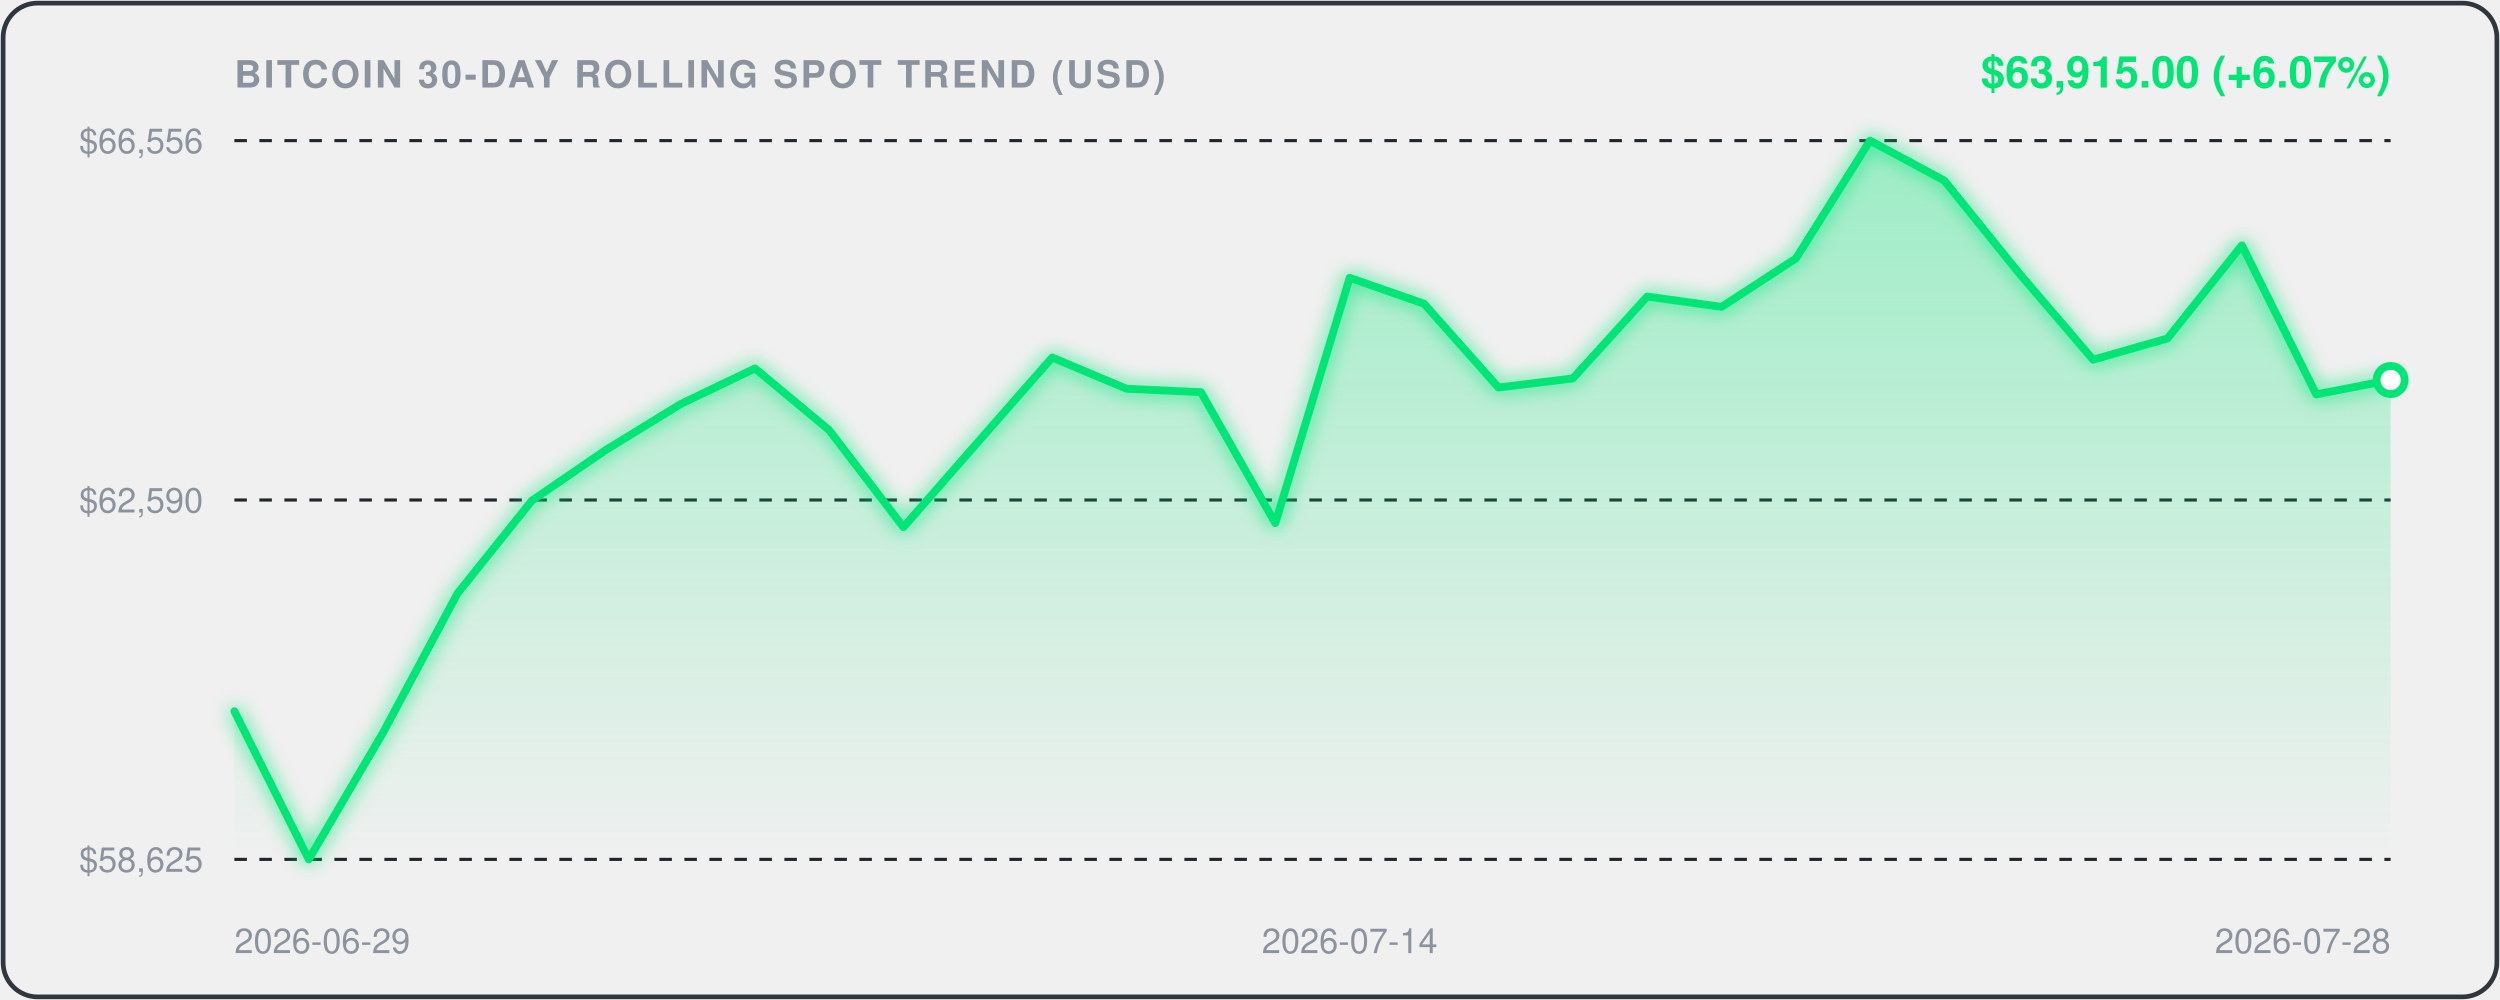
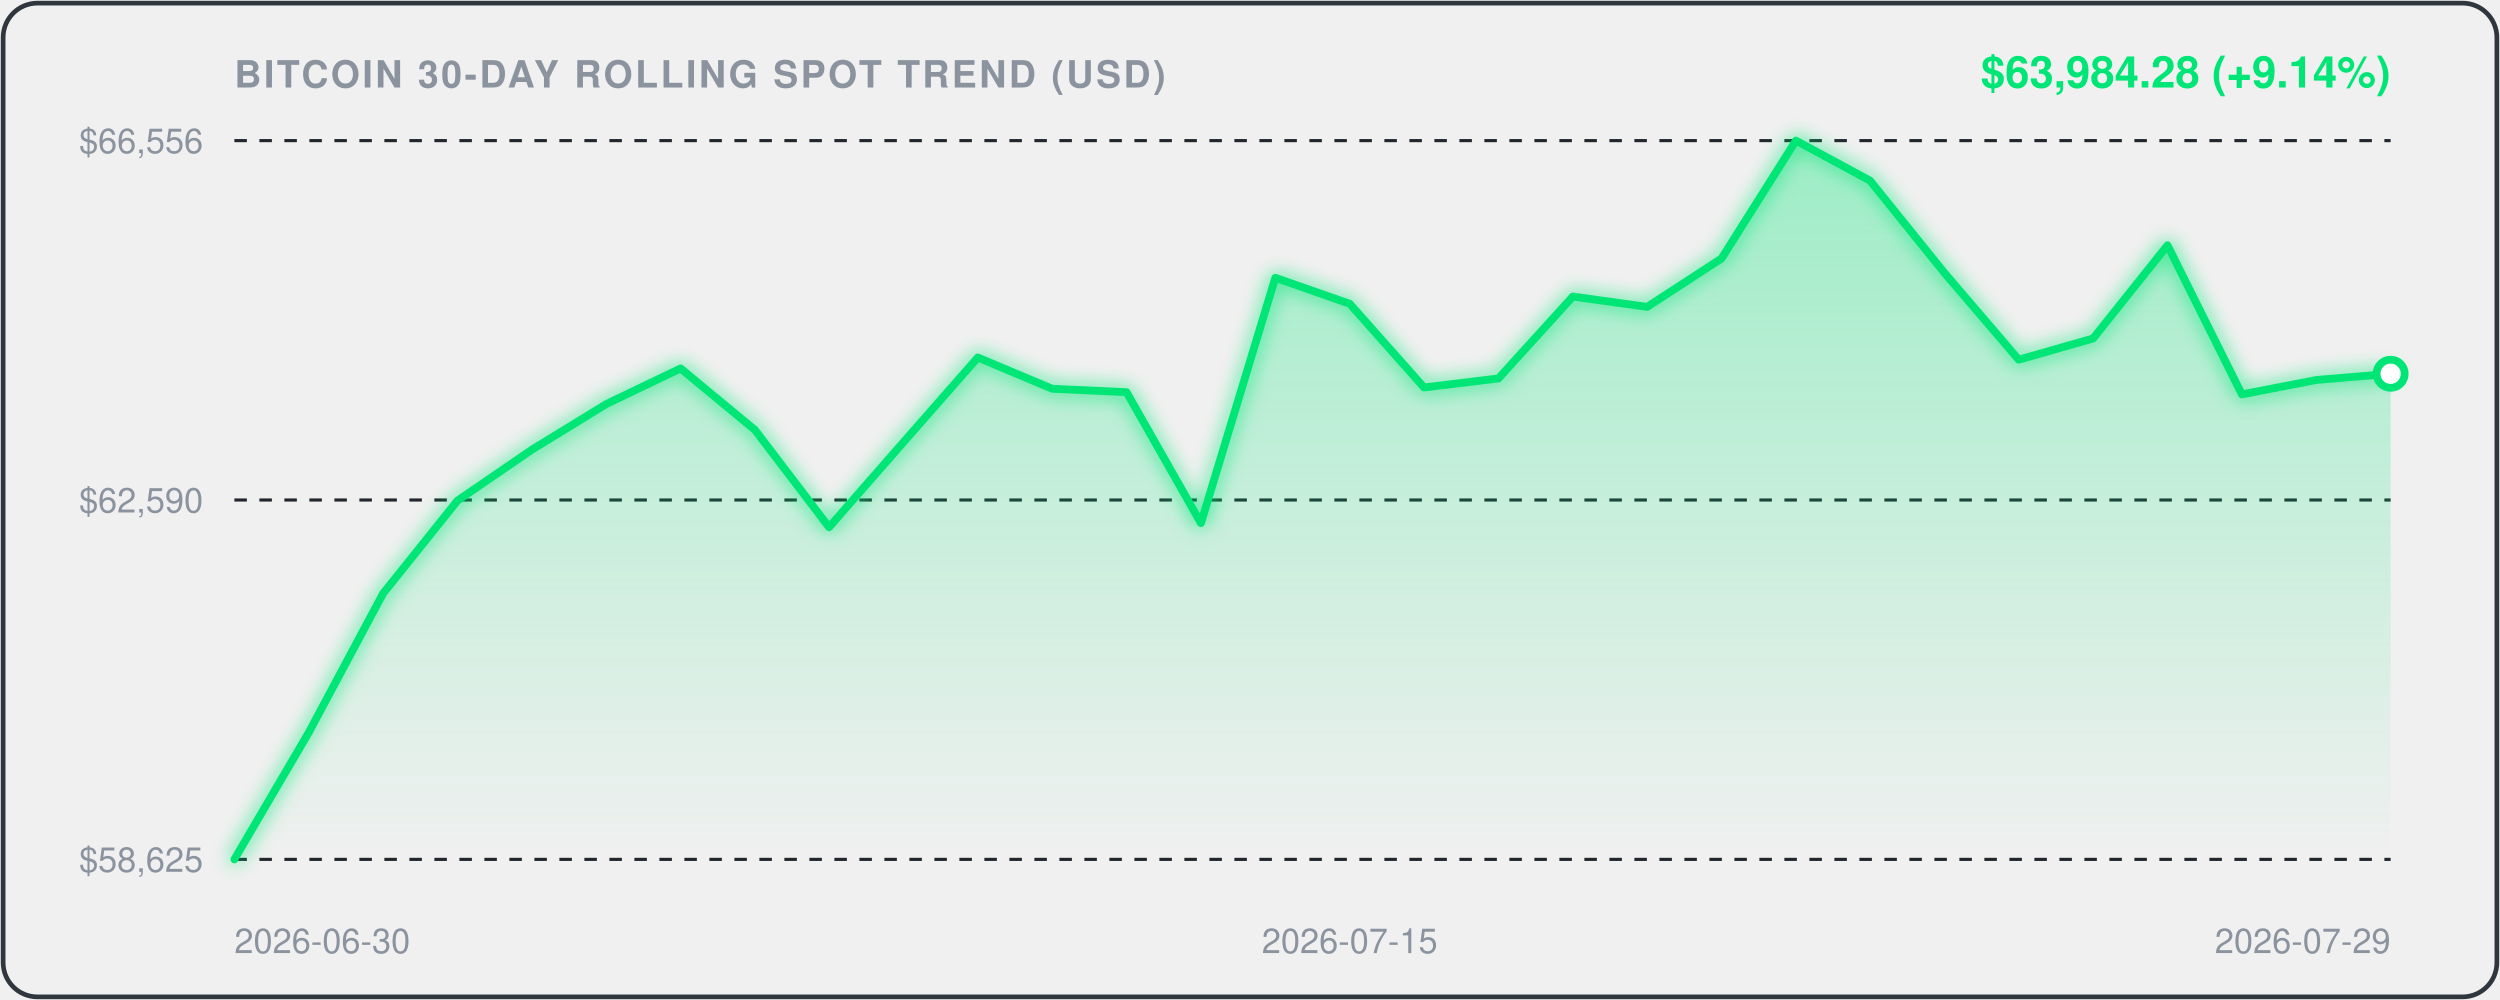
<svg xmlns="http://www.w3.org/2000/svg" viewBox="0 0 800 320" width="100%" height="100%" style="background:#0d1117;border-radius:12px;font-family:-apple-system,BlinkMacSystemFont,'Segoe UI',Helvetica,Arial,sans-serif;">
  <defs>
    <linearGradient id="areaGrad" x1="0" y1="0" x2="0" y2="1">
      <stop offset="0%" stop-color="rgba(0, 230, 118, 0.35)" />
      <stop offset="100%" stop-color="rgba(0, 230, 118, 0.0)" />
    </linearGradient>
    <filter id="glow" x="-20%" y="-20%" width="140%" height="140%">
      <feGaussianBlur stdDeviation="3" result="blur" />
      <feComposite in="SourceGraphic" in2="blur" operator="over" />
    </filter>
  </defs>
  <rect x="1" y="1" width="798" height="318" rx="11" fill="none" stroke="#30363d" stroke-width="1.5" />
  <text x="75" y="28" fill="#8b949e" font-size="12" font-weight="600" letter-spacing="0.8">BITCOIN 30-DAY ROLLING SPOT TREND (USD)</text>
-   <text x="765" y="28" text-anchor="end" fill="#00E676" font-size="14" font-weight="700">$63,915.00 (+6.07%)</text>
+   <text x="765" y="28" text-anchor="end" fill="#00E676" font-size="14" font-weight="700">$63,984.28 (+9.14%)</text>
  <line x1="75" y1="45" x2="765" y2="45" stroke="#21262d" stroke-width="1" stroke-dasharray="4,4" />
  <text x="65" y="49" text-anchor="end" fill="#8b949e" font-size="11">$66,556</text>
  <line x1="75" y1="160.0" x2="765" y2="160.0" stroke="#21262d" stroke-width="1" stroke-dasharray="4,4" />
  <text x="65" y="164.0" text-anchor="end" fill="#8b949e" font-size="11">$62,590</text>
  <line x1="75" y1="275" x2="765" y2="275" stroke="#21262d" stroke-width="1" stroke-dasharray="4,4" />
  <text x="65" y="279" text-anchor="end" fill="#8b949e" font-size="11">$58,625</text>
-   <path d="M 75.0,227.6 L 98.8,275.0 L 122.6,234.4 L 146.4,189.9 L 170.2,160.2 L 194.0,143.9 L 217.8,129.3 L 241.6,117.9 L 265.3,137.6 L 289.1,168.7 L 312.9,141.5 L 336.7,114.4 L 360.5,124.4 L 384.3,125.5 L 408.1,167.4 L 431.9,88.9 L 455.7,97.2 L 479.5,124.0 L 503.3,121.1 L 527.1,94.9 L 550.9,98.2 L 574.7,82.7 L 598.4,45.0 L 622.2,57.8 L 646.0,87.3 L 669.8,115.1 L 693.6,108.3 L 717.4,78.5 L 741.2,126.2 L 765.0,121.6 L 765.0,275.0 L 75.0,275.0 Z" fill="url(#areaGrad)" />
-   <path d="M 75.0,227.6 L 98.8,275.0 L 122.6,234.4 L 146.4,189.9 L 170.2,160.2 L 194.0,143.9 L 217.8,129.3 L 241.6,117.9 L 265.3,137.6 L 289.1,168.7 L 312.9,141.5 L 336.7,114.4 L 360.5,124.4 L 384.3,125.5 L 408.1,167.4 L 431.9,88.9 L 455.7,97.2 L 479.5,124.0 L 503.3,121.1 L 527.1,94.9 L 550.9,98.2 L 574.7,82.7 L 598.4,45.0 L 622.2,57.8 L 646.0,87.3 L 669.8,115.1 L 693.6,108.3 L 717.4,78.5 L 741.2,126.2 L 765.0,121.6" fill="none" stroke="#00E676" stroke-width="2.5" stroke-linecap="round" stroke-linejoin="round" filter="url(#glow)" />
-   <circle cx="765.0" cy="121.6" r="4.5" fill="#ffffff" stroke="#00E676" stroke-width="2.5" />
-   <text x="75.0" y="305" fill="#8b949e" font-size="11" text-anchor="start">2026-06-29</text>
-   <text x="431.9" y="305" fill="#8b949e" font-size="11" text-anchor="middle">2026-07-14</text>
-   <text x="765.0" y="305" fill="#8b949e" font-size="11" text-anchor="end">2026-07-28</text>
+   <path d="M 75.0,275.0 L 98.8,234.4 L 122.6,189.9 L 146.4,160.2 L 170.2,143.9 L 194.0,129.3 L 217.8,117.9 L 241.6,137.6 L 265.3,168.7 L 289.1,141.5 L 312.9,114.4 L 336.7,124.4 L 360.5,125.5 L 384.3,167.4 L 408.1,88.9 L 431.9,97.2 L 455.7,124.0 L 479.5,121.1 L 503.3,94.9 L 527.1,98.2 L 550.9,82.7 L 574.7,45.0 L 598.4,57.8 L 622.2,87.3 L 646.0,115.1 L 669.8,108.3 L 693.6,78.5 L 717.4,126.2 L 741.2,121.6 L 765.0,119.6 L 765.0,275.0 L 75.0,275.0 Z" fill="url(#areaGrad)" />
+   <path d="M 75.0,275.0 L 98.8,234.4 L 122.6,189.9 L 146.4,160.2 L 170.2,143.9 L 194.0,129.3 L 217.8,117.9 L 241.6,137.6 L 265.3,168.7 L 289.1,141.5 L 312.9,114.4 L 336.7,124.4 L 360.5,125.5 L 384.3,167.4 L 408.1,88.9 L 431.9,97.2 L 455.7,124.0 L 479.5,121.1 L 503.3,94.9 L 527.1,98.2 L 550.9,82.7 L 574.7,45.0 L 598.4,57.8 L 622.2,87.3 L 646.0,115.1 L 669.8,108.3 L 693.6,78.5 L 717.4,126.2 L 741.2,121.6 L 765.0,119.6" fill="none" stroke="#00E676" stroke-width="2.5" stroke-linecap="round" stroke-linejoin="round" filter="url(#glow)" />
+   <circle cx="765.0" cy="119.6" r="4.5" fill="#ffffff" stroke="#00E676" stroke-width="2.5" />
+   <text x="75.0" y="305" fill="#8b949e" font-size="11" text-anchor="start">2026-06-30</text>
+   <text x="431.9" y="305" fill="#8b949e" font-size="11" text-anchor="middle">2026-07-15</text>
+   <text x="765.0" y="305" fill="#8b949e" font-size="11" text-anchor="end">2026-07-29</text>
</svg>
